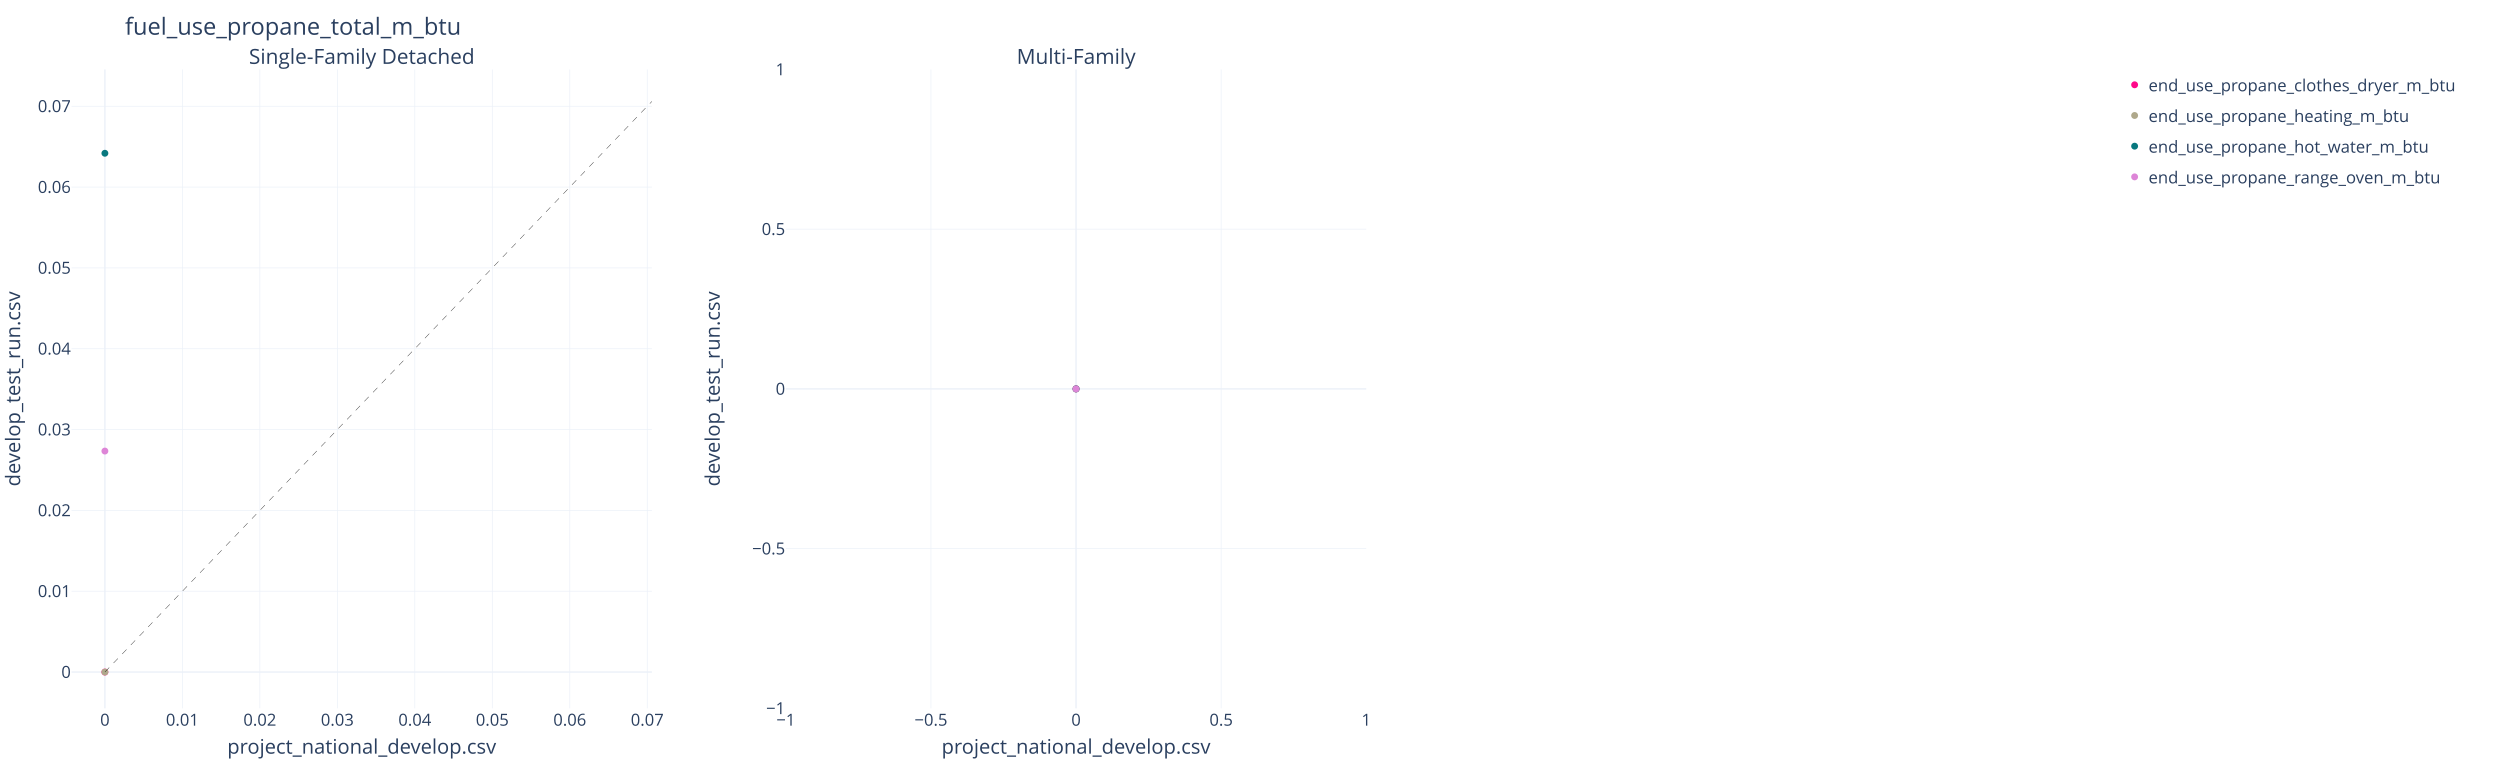
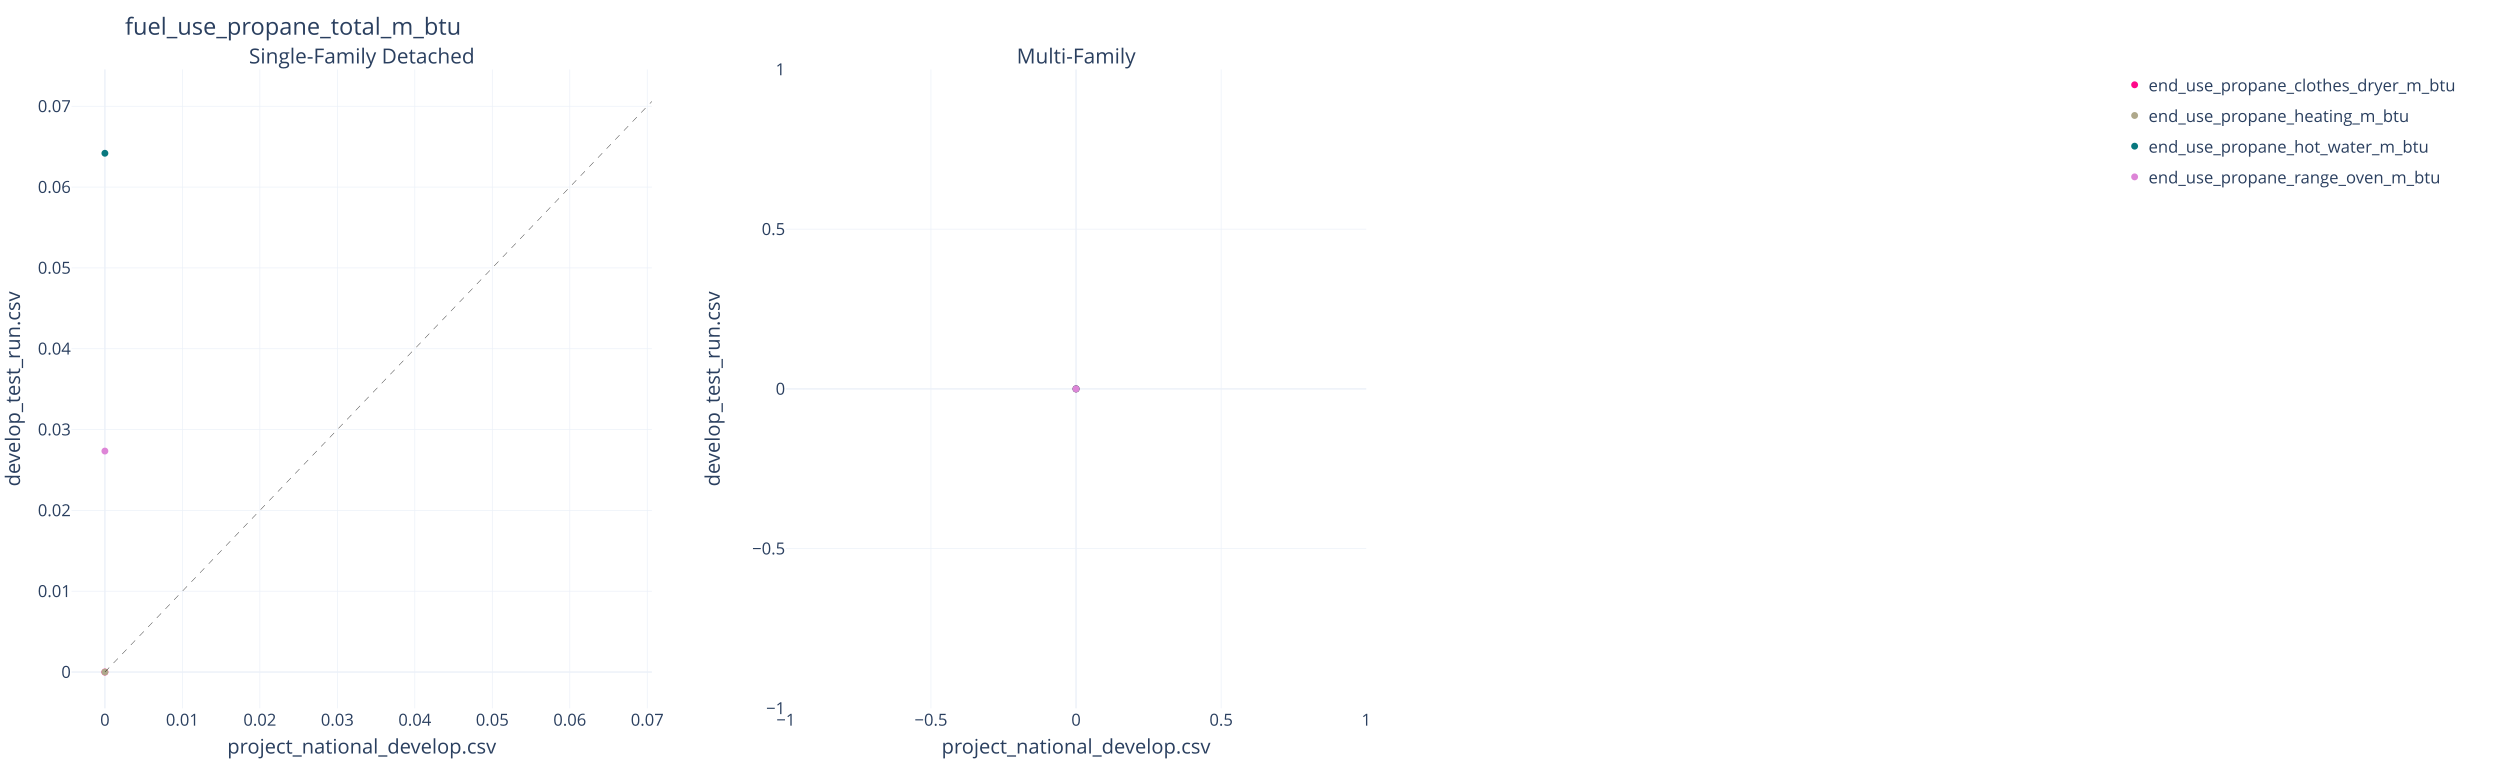
<svg xmlns="http://www.w3.org/2000/svg" class="main-svg" width="3600" height="1100" style="" viewBox="0 0 3600 1100">
  <rect x="0" y="0" width="3600" height="1100" style="fill: rgb(255, 255, 255); fill-opacity: 1;" />
-   <defs id="defs-268260">
+   <defs id="defs-7f7319">
    <g class="clips">
-       <clipPath id="clip268260xyplot" class="plotclip">
+       <clipPath id="clip7f7319xyplot" class="plotclip">
        <rect width="835.756" height="920" />
      </clipPath>
-       <clipPath id="clip268260x2y2plot" class="plotclip">
+       <clipPath id="clip7f7319x2y2plot" class="plotclip">
        <rect width="835.756" height="920" />
      </clipPath>
-       <clipPath class="axesclip" id="clip268260x">
+       <clipPath class="axesclip" id="clip7f7319x">
        <rect x="103" y="0" width="835.756" height="1100" />
      </clipPath>
-       <clipPath class="axesclip" id="clip268260y">
+       <clipPath class="axesclip" id="clip7f7319y">
        <rect x="0" y="100" width="3600" height="920" />
      </clipPath>
-       <clipPath class="axesclip" id="clip268260xy">
+       <clipPath class="axesclip" id="clip7f7319xy">
        <rect x="103" y="100" width="835.756" height="920" />
      </clipPath>
-       <clipPath class="axesclip" id="clip268260y2">
+       <clipPath class="axesclip" id="clip7f7319y2">
        <rect x="0" y="100" width="3600" height="920" />
      </clipPath>
-       <clipPath class="axesclip" id="clip268260xy2">
+       <clipPath class="axesclip" id="clip7f7319xy2">
        <rect x="103" y="100" width="835.756" height="920" />
      </clipPath>
-       <clipPath class="axesclip" id="clip268260x2">
+       <clipPath class="axesclip" id="clip7f7319x2">
        <rect x="1131.622" y="0" width="835.756" height="1100" />
      </clipPath>
-       <clipPath class="axesclip" id="clip268260x2y">
+       <clipPath class="axesclip" id="clip7f7319x2y">
        <rect x="1131.622" y="100" width="835.756" height="920" />
      </clipPath>
-       <clipPath class="axesclip" id="clip268260x2y2">
+       <clipPath class="axesclip" id="clip7f7319x2y2">
        <rect x="1131.622" y="100" width="835.756" height="920" />
      </clipPath>
    </g>
    <g class="gradients" />
  </defs>
  <g class="bglayer" />
  <g class="layer-below">
    <g class="imagelayer" />
    <g class="shapelayer" />
  </g>
  <g class="cartesianlayer">
    <g class="subplot xy">
      <g class="layer-subplot">
        <g class="shapelayer" />
        <g class="imagelayer" />
      </g>
      <g class="gridlayer">
        <g class="x">
          <path class="xgrid crisp" transform="translate(262.61,0)" d="M0,100v920" style="stroke: rgb(235, 240, 248); stroke-opacity: 1; stroke-width: 1px;" />
          <path class="xgrid crisp" transform="translate(374.18,0)" d="M0,100v920" style="stroke: rgb(235, 240, 248); stroke-opacity: 1; stroke-width: 1px;" />
          <path class="xgrid crisp" transform="translate(485.76,0)" d="M0,100v920" style="stroke: rgb(235, 240, 248); stroke-opacity: 1; stroke-width: 1px;" />
          <path class="xgrid crisp" transform="translate(597.33,0)" d="M0,100v920" style="stroke: rgb(235, 240, 248); stroke-opacity: 1; stroke-width: 1px;" />
          <path class="xgrid crisp" transform="translate(708.9,0)" d="M0,100v920" style="stroke: rgb(235, 240, 248); stroke-opacity: 1; stroke-width: 1px;" />
          <path class="xgrid crisp" transform="translate(820.48,0)" d="M0,100v920" style="stroke: rgb(235, 240, 248); stroke-opacity: 1; stroke-width: 1px;" />
          <path class="xgrid crisp" transform="translate(932.05,0)" d="M0,100v920" style="stroke: rgb(235, 240, 248); stroke-opacity: 1; stroke-width: 1px;" />
        </g>
        <g class="y">
          <path class="ygrid crisp" transform="translate(0,851.36)" d="M103,0h835.756" style="stroke: rgb(235, 240, 248); stroke-opacity: 1; stroke-width: 1px;" />
          <path class="ygrid crisp" transform="translate(0,734.96)" d="M103,0h835.756" style="stroke: rgb(235, 240, 248); stroke-opacity: 1; stroke-width: 1px;" />
          <path class="ygrid crisp" transform="translate(0,618.57)" d="M103,0h835.756" style="stroke: rgb(235, 240, 248); stroke-opacity: 1; stroke-width: 1px;" />
          <path class="ygrid crisp" transform="translate(0,502.18)" d="M103,0h835.756" style="stroke: rgb(235, 240, 248); stroke-opacity: 1; stroke-width: 1px;" />
          <path class="ygrid crisp" transform="translate(0,385.78)" d="M103,0h835.756" style="stroke: rgb(235, 240, 248); stroke-opacity: 1; stroke-width: 1px;" />
          <path class="ygrid crisp" transform="translate(0,269.39)" d="M103,0h835.756" style="stroke: rgb(235, 240, 248); stroke-opacity: 1; stroke-width: 1px;" />
          <path class="ygrid crisp" transform="translate(0,153)" d="M103,0h835.756" style="stroke: rgb(235, 240, 248); stroke-opacity: 1; stroke-width: 1px;" />
        </g>
      </g>
      <g class="zerolinelayer">
        <path class="xzl zl crisp" transform="translate(151.04,0)" d="M0,100v920" style="stroke: rgb(235, 240, 248); stroke-opacity: 1; stroke-width: 2px;" />
        <path class="yzl zl crisp" transform="translate(0,967.75)" d="M103,0h835.756" style="stroke: rgb(235, 240, 248); stroke-opacity: 1; stroke-width: 2px;" />
      </g>
      <path class="xlines-below" />
      <path class="ylines-below" />
      <g class="overlines-below" />
      <g class="xaxislayer-below" />
      <g class="yaxislayer-below" />
      <g class="overaxes-below" />
-       <g class="plot" transform="translate(103,100)" clip-path="url('#clip268260xyplot')">
+       <g class="plot" transform="translate(103,100)" clip-path="url('#clip7f7319xyplot')">
        <g class="scatterlayer mlayer">
-           <g class="trace scatter tracef95d0e" style="stroke-miterlimit: 2; opacity: 1;">
+           <g class="trace scatter trace7aa1fe" style="stroke-miterlimit: 2; opacity: 1;">
            <g class="fills" />
            <g class="errorbars" />
            <g class="lines" />
            <g class="points">
              <path class="point" transform="translate(48.04,867.75)" d="M5,0A5,5 0 1,1 0,-5A5,5 0 0,1 5,0Z" style="opacity: 1; stroke-width: 0px; fill: rgb(255, 7, 137); fill-opacity: 1;" />
            </g>
            <g class="text" />
          </g>
-           <g class="trace scatter trace40e953" style="stroke-miterlimit: 2; opacity: 1;">
+           <g class="trace scatter trace9d2202" style="stroke-miterlimit: 2; opacity: 1;">
            <g class="fills" />
            <g class="errorbars" />
            <g class="lines" />
            <g class="points">
              <path class="point" transform="translate(48.04,867.75)" d="M5,0A5,5 0 1,1 0,-5A5,5 0 0,1 5,0Z" style="opacity: 1; stroke-width: 0px; fill: rgb(175, 168, 139); fill-opacity: 1;" />
            </g>
            <g class="text" />
          </g>
-           <g class="trace scatter trace118bb6" style="stroke-miterlimit: 2; opacity: 1;">
+           <g class="trace scatter trace561b6c" style="stroke-miterlimit: 2; opacity: 1;">
            <g class="fills" />
            <g class="errorbars" />
            <g class="lines" />
            <g class="points">
              <path class="point" transform="translate(48.04,120.7)" d="M5,0A5,5 0 1,1 0,-5A5,5 0 0,1 5,0Z" style="opacity: 1; stroke-width: 0px; fill: rgb(8, 120, 127); fill-opacity: 1;" />
            </g>
            <g class="text" />
          </g>
-           <g class="trace scatter trace4fdf75" style="stroke-miterlimit: 2; opacity: 1;">
+           <g class="trace scatter traceec2bbd" style="stroke-miterlimit: 2; opacity: 1;">
            <g class="fills" />
            <g class="errorbars" />
            <g class="lines" />
            <g class="points">
              <path class="point" transform="translate(48.04,549.53)" d="M5,0A5,5 0 1,1 0,-5A5,5 0 0,1 5,0Z" style="opacity: 1; stroke-width: 0px; fill: rgb(221, 133, 215); fill-opacity: 1;" />
            </g>
            <g class="text" />
          </g>
-           <g class="trace scatter trace130dc3" style="stroke-miterlimit: 2; opacity: 1;">
+           <g class="trace scatter tracef47db6" style="stroke-miterlimit: 2; opacity: 1;">
            <g class="fills" />
            <g class="errorbars" />
            <g class="lines">
              <path class="js-line" d="M48.04,867.75L835.76,46" style="vector-effect: non-scaling-stroke; fill: none; stroke: rgb(0, 0, 0); stroke-opacity: 1; stroke-width: 0.5px; opacity: 1; stroke-dasharray: 9px, 9px;" />
            </g>
            <g class="points" />
            <g class="text" />
          </g>
        </g>
      </g>
      <g class="overplot" />
      <path class="xlines-above crisp" style="fill: none;" d="M0,0" />
      <path class="ylines-above crisp" style="fill: none;" d="M0,0" />
      <g class="overlines-above" />
      <g class="xaxislayer-above">
        <g class="xtick">
          <text text-anchor="middle" x="0" y="1045" transform="translate(151.04,0)" style="font-family: 'Open Sans', verdana, arial, sans-serif; font-size: 24px; fill: rgb(42, 63, 95); fill-opacity: 1; white-space: pre;">0</text>
        </g>
        <g class="xtick">
          <text text-anchor="middle" x="0" y="1045" transform="translate(262.61,0)" style="font-family: 'Open Sans', verdana, arial, sans-serif; font-size: 24px; fill: rgb(42, 63, 95); fill-opacity: 1; white-space: pre;">0.01</text>
        </g>
        <g class="xtick">
          <text text-anchor="middle" x="0" y="1045" transform="translate(374.18,0)" style="font-family: 'Open Sans', verdana, arial, sans-serif; font-size: 24px; fill: rgb(42, 63, 95); fill-opacity: 1; white-space: pre;">0.02</text>
        </g>
        <g class="xtick">
          <text text-anchor="middle" x="0" y="1045" transform="translate(485.76,0)" style="font-family: 'Open Sans', verdana, arial, sans-serif; font-size: 24px; fill: rgb(42, 63, 95); fill-opacity: 1; white-space: pre;">0.03</text>
        </g>
        <g class="xtick">
          <text text-anchor="middle" x="0" y="1045" transform="translate(597.33,0)" style="font-family: 'Open Sans', verdana, arial, sans-serif; font-size: 24px; fill: rgb(42, 63, 95); fill-opacity: 1; white-space: pre;">0.04</text>
        </g>
        <g class="xtick">
          <text text-anchor="middle" x="0" y="1045" transform="translate(708.9,0)" style="font-family: 'Open Sans', verdana, arial, sans-serif; font-size: 24px; fill: rgb(42, 63, 95); fill-opacity: 1; white-space: pre;">0.05</text>
        </g>
        <g class="xtick">
          <text text-anchor="middle" x="0" y="1045" transform="translate(820.48,0)" style="font-family: 'Open Sans', verdana, arial, sans-serif; font-size: 24px; fill: rgb(42, 63, 95); fill-opacity: 1; white-space: pre;">0.06</text>
        </g>
        <g class="xtick">
          <text text-anchor="middle" x="0" y="1045" transform="translate(932.05,0)" style="font-family: 'Open Sans', verdana, arial, sans-serif; font-size: 24px; fill: rgb(42, 63, 95); fill-opacity: 1; white-space: pre;">0.07</text>
        </g>
      </g>
      <g class="yaxislayer-above">
        <g class="ytick">
          <text text-anchor="end" x="102" y="8.4" transform="translate(0,967.75)" style="font-family: 'Open Sans', verdana, arial, sans-serif; font-size: 24px; fill: rgb(42, 63, 95); fill-opacity: 1; white-space: pre;">0</text>
        </g>
        <g class="ytick">
          <text text-anchor="end" x="102" y="8.4" transform="translate(0,851.36)" style="font-family: 'Open Sans', verdana, arial, sans-serif; font-size: 24px; fill: rgb(42, 63, 95); fill-opacity: 1; white-space: pre;">0.01</text>
        </g>
        <g class="ytick">
          <text text-anchor="end" x="102" y="8.4" transform="translate(0,734.96)" style="font-family: 'Open Sans', verdana, arial, sans-serif; font-size: 24px; fill: rgb(42, 63, 95); fill-opacity: 1; white-space: pre;">0.02</text>
        </g>
        <g class="ytick">
          <text text-anchor="end" x="102" y="8.4" transform="translate(0,618.57)" style="font-family: 'Open Sans', verdana, arial, sans-serif; font-size: 24px; fill: rgb(42, 63, 95); fill-opacity: 1; white-space: pre;">0.03</text>
        </g>
        <g class="ytick">
          <text text-anchor="end" x="102" y="8.4" transform="translate(0,502.18)" style="font-family: 'Open Sans', verdana, arial, sans-serif; font-size: 24px; fill: rgb(42, 63, 95); fill-opacity: 1; white-space: pre;">0.04</text>
        </g>
        <g class="ytick">
          <text text-anchor="end" x="102" y="8.4" transform="translate(0,385.78)" style="font-family: 'Open Sans', verdana, arial, sans-serif; font-size: 24px; fill: rgb(42, 63, 95); fill-opacity: 1; white-space: pre;">0.05</text>
        </g>
        <g class="ytick">
          <text text-anchor="end" x="102" y="8.4" transform="translate(0,269.39)" style="font-family: 'Open Sans', verdana, arial, sans-serif; font-size: 24px; fill: rgb(42, 63, 95); fill-opacity: 1; white-space: pre;">0.06</text>
        </g>
        <g class="ytick">
          <text text-anchor="end" x="102" y="8.4" transform="translate(0,153)" style="font-family: 'Open Sans', verdana, arial, sans-serif; font-size: 24px; fill: rgb(42, 63, 95); fill-opacity: 1; white-space: pre;">0.07</text>
        </g>
      </g>
      <g class="overaxes-above" />
    </g>
    <g class="subplot x2y2">
      <g class="layer-subplot">
        <g class="shapelayer" />
        <g class="imagelayer" />
      </g>
      <g class="gridlayer">
        <g class="x2">
          <path class="x2grid crisp" transform="translate(1340.562,0)" d="M0,100v920" style="stroke: rgb(235, 240, 248); stroke-opacity: 1; stroke-width: 1px;" />
          <path class="x2grid crisp" transform="translate(1758.442,0)" d="M0,100v920" style="stroke: rgb(235, 240, 248); stroke-opacity: 1; stroke-width: 1px;" />
        </g>
        <g class="y2">
          <path class="y2grid crisp" transform="translate(0,790)" d="M1131.622,0h835.756" style="stroke: rgb(235, 240, 248); stroke-opacity: 1; stroke-width: 1px;" />
          <path class="y2grid crisp" transform="translate(0,330)" d="M1131.622,0h835.756" style="stroke: rgb(235, 240, 248); stroke-opacity: 1; stroke-width: 1px;" />
        </g>
      </g>
      <g class="zerolinelayer">
        <path class="x2zl zl crisp" transform="translate(1549.502,0)" d="M0,100v920" style="stroke: rgb(235, 240, 248); stroke-opacity: 1; stroke-width: 2px;" />
        <path class="y2zl zl crisp" transform="translate(0,560)" d="M1131.622,0h835.756" style="stroke: rgb(235, 240, 248); stroke-opacity: 1; stroke-width: 2px;" />
      </g>
      <path class="xlines-below" />
      <path class="ylines-below" />
      <g class="overlines-below" />
      <g class="xaxislayer-below" />
      <g class="yaxislayer-below" />
      <g class="overaxes-below" />
-       <g class="plot" transform="translate(1131.622,100)" clip-path="url('#clip268260x2y2plot')">
+       <g class="plot" transform="translate(1131.622,100)" clip-path="url('#clip7f7319x2y2plot')">
        <g class="scatterlayer mlayer">
-           <g class="trace scatter trace40ccf5" style="stroke-miterlimit: 2; opacity: 1;">
+           <g class="trace scatter traceb56449" style="stroke-miterlimit: 2; opacity: 1;">
            <g class="fills" />
            <g class="errorbars" />
            <g class="lines" />
            <g class="points">
              <path class="point" transform="translate(417.88,460)" d="M5,0A5,5 0 1,1 0,-5A5,5 0 0,1 5,0Z" style="opacity: 1; stroke-width: 0px; fill: rgb(255, 7, 137); fill-opacity: 1;" />
            </g>
            <g class="text" />
          </g>
-           <g class="trace scatter trace42b10e" style="stroke-miterlimit: 2; opacity: 1;">
+           <g class="trace scatter tracec1b051" style="stroke-miterlimit: 2; opacity: 1;">
            <g class="fills" />
            <g class="errorbars" />
            <g class="lines" />
            <g class="points">
              <path class="point" transform="translate(417.88,460)" d="M5,0A5,5 0 1,1 0,-5A5,5 0 0,1 5,0Z" style="opacity: 1; stroke-width: 0px; fill: rgb(175, 168, 139); fill-opacity: 1;" />
            </g>
            <g class="text" />
          </g>
-           <g class="trace scatter trace07f90e" style="stroke-miterlimit: 2; opacity: 1;">
+           <g class="trace scatter trace5bd497" style="stroke-miterlimit: 2; opacity: 1;">
            <g class="fills" />
            <g class="errorbars" />
            <g class="lines" />
            <g class="points">
              <path class="point" transform="translate(417.88,460)" d="M5,0A5,5 0 1,1 0,-5A5,5 0 0,1 5,0Z" style="opacity: 1; stroke-width: 0px; fill: rgb(8, 120, 127); fill-opacity: 1;" />
            </g>
            <g class="text" />
          </g>
-           <g class="trace scatter trace477c4a" style="stroke-miterlimit: 2; opacity: 1;">
+           <g class="trace scatter trace4ff0d2" style="stroke-miterlimit: 2; opacity: 1;">
            <g class="fills" />
            <g class="errorbars" />
            <g class="lines" />
            <g class="points">
              <path class="point" transform="translate(417.88,460)" d="M5,0A5,5 0 1,1 0,-5A5,5 0 0,1 5,0Z" style="opacity: 1; stroke-width: 0px; fill: rgb(221, 133, 215); fill-opacity: 1;" />
            </g>
            <g class="text" />
          </g>
-           <g class="trace scatter trace7fc90a" style="stroke-miterlimit: 2; opacity: 1;">
+           <g class="trace scatter trace1b0f3c" style="stroke-miterlimit: 2; opacity: 1;">
            <g class="fills" />
            <g class="errorbars" />
            <g class="lines" />
            <g class="points" />
            <g class="text" />
          </g>
        </g>
      </g>
      <g class="overplot" />
      <path class="xlines-above crisp" style="fill: none;" d="M0,0" />
      <path class="ylines-above crisp" style="fill: none;" d="M0,0" />
      <g class="overlines-above" />
      <g class="xaxislayer-above">
        <g class="x2tick">
          <text text-anchor="middle" x="0" y="1045" transform="translate(1131.622,0)" style="font-family: 'Open Sans', verdana, arial, sans-serif; font-size: 24px; fill: rgb(42, 63, 95); fill-opacity: 1; white-space: pre;">−1</text>
        </g>
        <g class="x2tick">
          <text text-anchor="middle" x="0" y="1045" transform="translate(1340.562,0)" style="font-family: 'Open Sans', verdana, arial, sans-serif; font-size: 24px; fill: rgb(42, 63, 95); fill-opacity: 1; white-space: pre;">−0.5</text>
        </g>
        <g class="x2tick">
          <text text-anchor="middle" x="0" y="1045" transform="translate(1549.502,0)" style="font-family: 'Open Sans', verdana, arial, sans-serif; font-size: 24px; fill: rgb(42, 63, 95); fill-opacity: 1; white-space: pre;">0</text>
        </g>
        <g class="x2tick">
          <text text-anchor="middle" x="0" y="1045" transform="translate(1758.442,0)" style="font-family: 'Open Sans', verdana, arial, sans-serif; font-size: 24px; fill: rgb(42, 63, 95); fill-opacity: 1; white-space: pre;">0.5</text>
        </g>
        <g class="x2tick">
          <text text-anchor="middle" x="0" y="1045" transform="translate(1967.382,0)" style="font-family: 'Open Sans', verdana, arial, sans-serif; font-size: 24px; fill: rgb(42, 63, 95); fill-opacity: 1; white-space: pre;">1</text>
        </g>
      </g>
      <g class="yaxislayer-above">
        <g class="y2tick">
          <text text-anchor="end" x="1130.622" y="8.4" transform="translate(0,1020)" style="font-family: 'Open Sans', verdana, arial, sans-serif; font-size: 24px; fill: rgb(42, 63, 95); fill-opacity: 1; white-space: pre;">−1</text>
        </g>
        <g class="y2tick">
          <text text-anchor="end" x="1130.622" y="8.4" transform="translate(0,790)" style="font-family: 'Open Sans', verdana, arial, sans-serif; font-size: 24px; fill: rgb(42, 63, 95); fill-opacity: 1; white-space: pre;">−0.5</text>
        </g>
        <g class="y2tick">
          <text text-anchor="end" x="1130.622" y="8.4" transform="translate(0,560)" style="font-family: 'Open Sans', verdana, arial, sans-serif; font-size: 24px; fill: rgb(42, 63, 95); fill-opacity: 1; white-space: pre;">0</text>
        </g>
        <g class="y2tick">
          <text text-anchor="end" x="1130.622" y="8.4" transform="translate(0,330)" style="font-family: 'Open Sans', verdana, arial, sans-serif; font-size: 24px; fill: rgb(42, 63, 95); fill-opacity: 1; white-space: pre;">0.5</text>
        </g>
        <g class="y2tick">
          <text text-anchor="end" x="1130.622" y="8.4" transform="translate(0,100)" style="font-family: 'Open Sans', verdana, arial, sans-serif; font-size: 24px; fill: rgb(42, 63, 95); fill-opacity: 1; white-space: pre;">1</text>
        </g>
      </g>
      <g class="overaxes-above" />
    </g>
  </g>
  <g class="polarlayer" />
  <g class="ternarylayer" />
  <g class="geolayer" />
  <g class="funnelarealayer" />
  <g class="pielayer" />
  <g class="treemaplayer" />
  <g class="sunburstlayer" />
  <g class="glimages" />
-   <defs id="topdefs-268260">
+   <defs id="topdefs-7f7319">
    <g class="clips" />
-     <clipPath id="legend268260">
+     <clipPath id="legend7f7319">
      <rect width="534" height="177" x="0" y="0" />
    </clipPath>
  </defs>
  <g class="layer-above">
    <g class="imagelayer" />
    <g class="shapelayer" />
  </g>
  <g class="infolayer">
    <g class="legend" pointer-events="all" transform="translate(3053.86,100)">
      <rect class="bg" shape-rendering="crispEdges" style="stroke: rgb(68, 68, 68); stroke-opacity: 1; fill: rgb(255, 255, 255); fill-opacity: 1; stroke-width: 0px;" width="534" height="177" x="0" y="0" />
-       <g class="scrollbox" transform="" clip-path="url('#legend268260')">
+       <g class="scrollbox" transform="" clip-path="url('#legend7f7319')">
        <g class="groups" transform="">
          <g class="traces" style="opacity: 1;" transform="translate(0,22.1)">
            <text class="legendtext" text-anchor="start" x="40" y="9.36" style="font-family: 'Open Sans', verdana, arial, sans-serif; font-size: 24px; fill: rgb(42, 63, 95); fill-opacity: 1; white-space: pre;">end_use_propane_clothes_dryer_m_btu</text>
            <g class="layers" style="opacity: 1;">
              <g class="legendfill" />
              <g class="legendlines" />
              <g class="legendsymbols">
                <g class="legendpoints">
                  <path class="scatterpts" transform="translate(20,0)" d="M5,0A5,5 0 1,1 0,-5A5,5 0 0,1 5,0Z" style="opacity: 1; stroke-width: 0px; fill: rgb(255, 7, 137); fill-opacity: 1;" />
                </g>
              </g>
            </g>
            <rect class="legendtoggle" x="0" y="-17.1" width="528.359" height="34.2" style="fill: rgb(0, 0, 0); fill-opacity: 0;" />
          </g>
        </g>
        <g class="groups" transform="translate(0,10)">
          <g class="traces" style="opacity: 1;" transform="translate(0,56.3)">
            <text class="legendtext" text-anchor="start" x="40" y="9.36" style="font-family: 'Open Sans', verdana, arial, sans-serif; font-size: 24px; fill: rgb(42, 63, 95); fill-opacity: 1; white-space: pre;">end_use_propane_heating_m_btu</text>
            <g class="layers" style="opacity: 1;">
              <g class="legendfill" />
              <g class="legendlines" />
              <g class="legendsymbols">
                <g class="legendpoints">
                  <path class="scatterpts" transform="translate(20,0)" d="M5,0A5,5 0 1,1 0,-5A5,5 0 0,1 5,0Z" style="opacity: 1; stroke-width: 0px; fill: rgb(175, 168, 139); fill-opacity: 1;" />
                </g>
              </g>
            </g>
            <rect class="legendtoggle" x="0" y="-17.1" width="528.359" height="34.2" style="fill: rgb(0, 0, 0); fill-opacity: 0;" />
          </g>
        </g>
        <g class="groups" transform="translate(0,20)">
          <g class="traces" style="opacity: 1;" transform="translate(0,90.5)">
            <text class="legendtext" text-anchor="start" x="40" y="9.36" style="font-family: 'Open Sans', verdana, arial, sans-serif; font-size: 24px; fill: rgb(42, 63, 95); fill-opacity: 1; white-space: pre;">end_use_propane_hot_water_m_btu</text>
            <g class="layers" style="opacity: 1;">
              <g class="legendfill" />
              <g class="legendlines" />
              <g class="legendsymbols">
                <g class="legendpoints">
                  <path class="scatterpts" transform="translate(20,0)" d="M5,0A5,5 0 1,1 0,-5A5,5 0 0,1 5,0Z" style="opacity: 1; stroke-width: 0px; fill: rgb(8, 120, 127); fill-opacity: 1;" />
                </g>
              </g>
            </g>
            <rect class="legendtoggle" x="0" y="-17.1" width="528.359" height="34.2" style="fill: rgb(0, 0, 0); fill-opacity: 0;" />
          </g>
        </g>
        <g class="groups" transform="translate(0,30)">
          <g class="traces" style="opacity: 1;" transform="translate(0,124.7)">
            <text class="legendtext" text-anchor="start" x="40" y="9.36" style="font-family: 'Open Sans', verdana, arial, sans-serif; font-size: 24px; fill: rgb(42, 63, 95); fill-opacity: 1; white-space: pre;">end_use_propane_range_oven_m_btu</text>
            <g class="layers" style="opacity: 1;">
              <g class="legendfill" />
              <g class="legendlines" />
              <g class="legendsymbols">
                <g class="legendpoints">
                  <path class="scatterpts" transform="translate(20,0)" d="M5,0A5,5 0 1,1 0,-5A5,5 0 0,1 5,0Z" style="opacity: 1; stroke-width: 0px; fill: rgb(221, 133, 215); fill-opacity: 1;" />
                </g>
              </g>
            </g>
            <rect class="legendtoggle" x="0" y="-17.1" width="528.359" height="34.2" style="fill: rgb(0, 0, 0); fill-opacity: 0;" />
          </g>
        </g>
      </g>
      <rect class="scrollbar" rx="20" ry="3" width="0" height="0" style="fill: rgb(128, 139, 164); fill-opacity: 1;" x="0" y="0" />
    </g>
    <g class="g-gtitle">
      <text class="gtitle" x="180" y="50" text-anchor="start" dy="0em" style="font-family: 'Open Sans', verdana, arial, sans-serif; font-size: 34px; fill: rgb(42, 63, 95); opacity: 1; font-weight: normal; white-space: pre;">fuel_use_propane_total_m_btu</text>
    </g>
    <g class="g-xtitle">
-       <text class="xtitle" x="520.878" y="1085.3" text-anchor="middle" style="font-family: 'Open Sans', verdana, arial, sans-serif; font-size: 29px; fill: rgb(42, 63, 95); opacity: 1; font-weight: normal; white-space: pre;">project_national_develop.csv</text>
+       <text class="xtitle" x="520.878" y="1085.112" text-anchor="middle" style="font-family: 'Open Sans', verdana, arial, sans-serif; font-size: 29px; fill: rgb(42, 63, 95); opacity: 1; font-weight: normal; white-space: pre;">project_national_develop.csv</text>
    </g>
    <g class="g-x2title">
-       <text class="x2title" x="1549.5" y="1085.3" text-anchor="middle" style="font-family: 'Open Sans', verdana, arial, sans-serif; font-size: 29px; fill: rgb(42, 63, 95); opacity: 1; font-weight: normal; white-space: pre;">project_national_develop.csv</text>
-     </g>
-     <g class="g-ytitle" transform="translate(16.81543,0)">
+       <text class="x2title" x="1549.5" y="1085.112" text-anchor="middle" style="font-family: 'Open Sans', verdana, arial, sans-serif; font-size: 29px; fill: rgb(42, 63, 95); opacity: 1; font-weight: normal; white-space: pre;">project_national_develop.csv</text>
+     </g>
+     <g class="g-ytitle" transform="translate(16.62793,0)">
      <text class="ytitle" transform="rotate(-90,12.18438,560)" x="12.184" y="560" text-anchor="middle" style="font-family: 'Open Sans', verdana, arial, sans-serif; font-size: 29px; fill: rgb(42, 63, 95); opacity: 1; font-weight: normal; white-space: pre;">develop_test_run.csv</text>
    </g>
    <g class="g-y2title">
      <text class="y2title" transform="rotate(-90,1036.434,560)" x="1036.434" y="560" text-anchor="middle" style="font-family: 'Open Sans', verdana, arial, sans-serif; font-size: 29px; fill: rgb(42, 63, 95); opacity: 1; font-weight: normal; white-space: pre;">develop_test_run.csv</text>
    </g>
    <g class="annotation" data-index="0" style="opacity: 1;">
-       <g class="annotation-text-g" transform="rotate(0,520.8778,80)">
-         <g class="cursor-pointer" transform="translate(341,60)">
-           <rect class="bg" x="0.5" y="0.5" width="359" height="39" style="stroke-width: 1px; stroke: rgb(0, 0, 0); stroke-opacity: 0; fill: rgb(0, 0, 0); fill-opacity: 0;" />
-           <text class="annotation-text" text-anchor="middle" x="179.953" y="32" style="font-family: 'Open Sans', verdana, arial, sans-serif; font-size: 30px; fill: rgb(42, 63, 95); fill-opacity: 1; white-space: pre;">Single-Family Detached</text>
+       <g class="annotation-text-g" transform="rotate(0,520.8778,79.5)">
+         <g class="cursor-pointer" transform="translate(341,59)">
+           <rect class="bg" x="0.5" y="0.5" width="359" height="40" style="stroke-width: 1px; stroke: rgb(0, 0, 0); stroke-opacity: 0; fill: rgb(0, 0, 0); fill-opacity: 0;" />
+           <text class="annotation-text" text-anchor="middle" x="179.953" y="32.406" style="font-family: 'Open Sans', verdana, arial, sans-serif; font-size: 30px; fill: rgb(42, 63, 95); fill-opacity: 1; white-space: pre;">Single-Family Detached</text>
        </g>
      </g>
    </g>
    <g class="annotation" data-index="1" style="opacity: 1;">
-       <g class="annotation-text-g" transform="rotate(0,1549.5,80)">
-         <g class="cursor-pointer" transform="translate(1456,60)">
-           <rect class="bg" x="0.5" y="0.5" width="187" height="39" style="stroke-width: 1px; stroke: rgb(0, 0, 0); stroke-opacity: 0; fill: rgb(0, 0, 0); fill-opacity: 0;" />
-           <text class="annotation-text" text-anchor="middle" x="93.688" y="32" style="font-family: 'Open Sans', verdana, arial, sans-serif; font-size: 30px; fill: rgb(42, 63, 95); fill-opacity: 1; white-space: pre;">Multi-Family</text>
+       <g class="annotation-text-g" transform="rotate(0,1549.5,79.5)">
+         <g class="cursor-pointer" transform="translate(1456,59)">
+           <rect class="bg" x="0.5" y="0.5" width="186" height="40" style="stroke-width: 1px; stroke: rgb(0, 0, 0); stroke-opacity: 0; fill: rgb(0, 0, 0); fill-opacity: 0;" />
+           <text class="annotation-text" text-anchor="middle" x="93.688" y="32.406" style="font-family: 'Open Sans', verdana, arial, sans-serif; font-size: 30px; fill: rgb(42, 63, 95); fill-opacity: 1; white-space: pre;">Multi-Family</text>
        </g>
      </g>
    </g>
  </g>
</svg>
